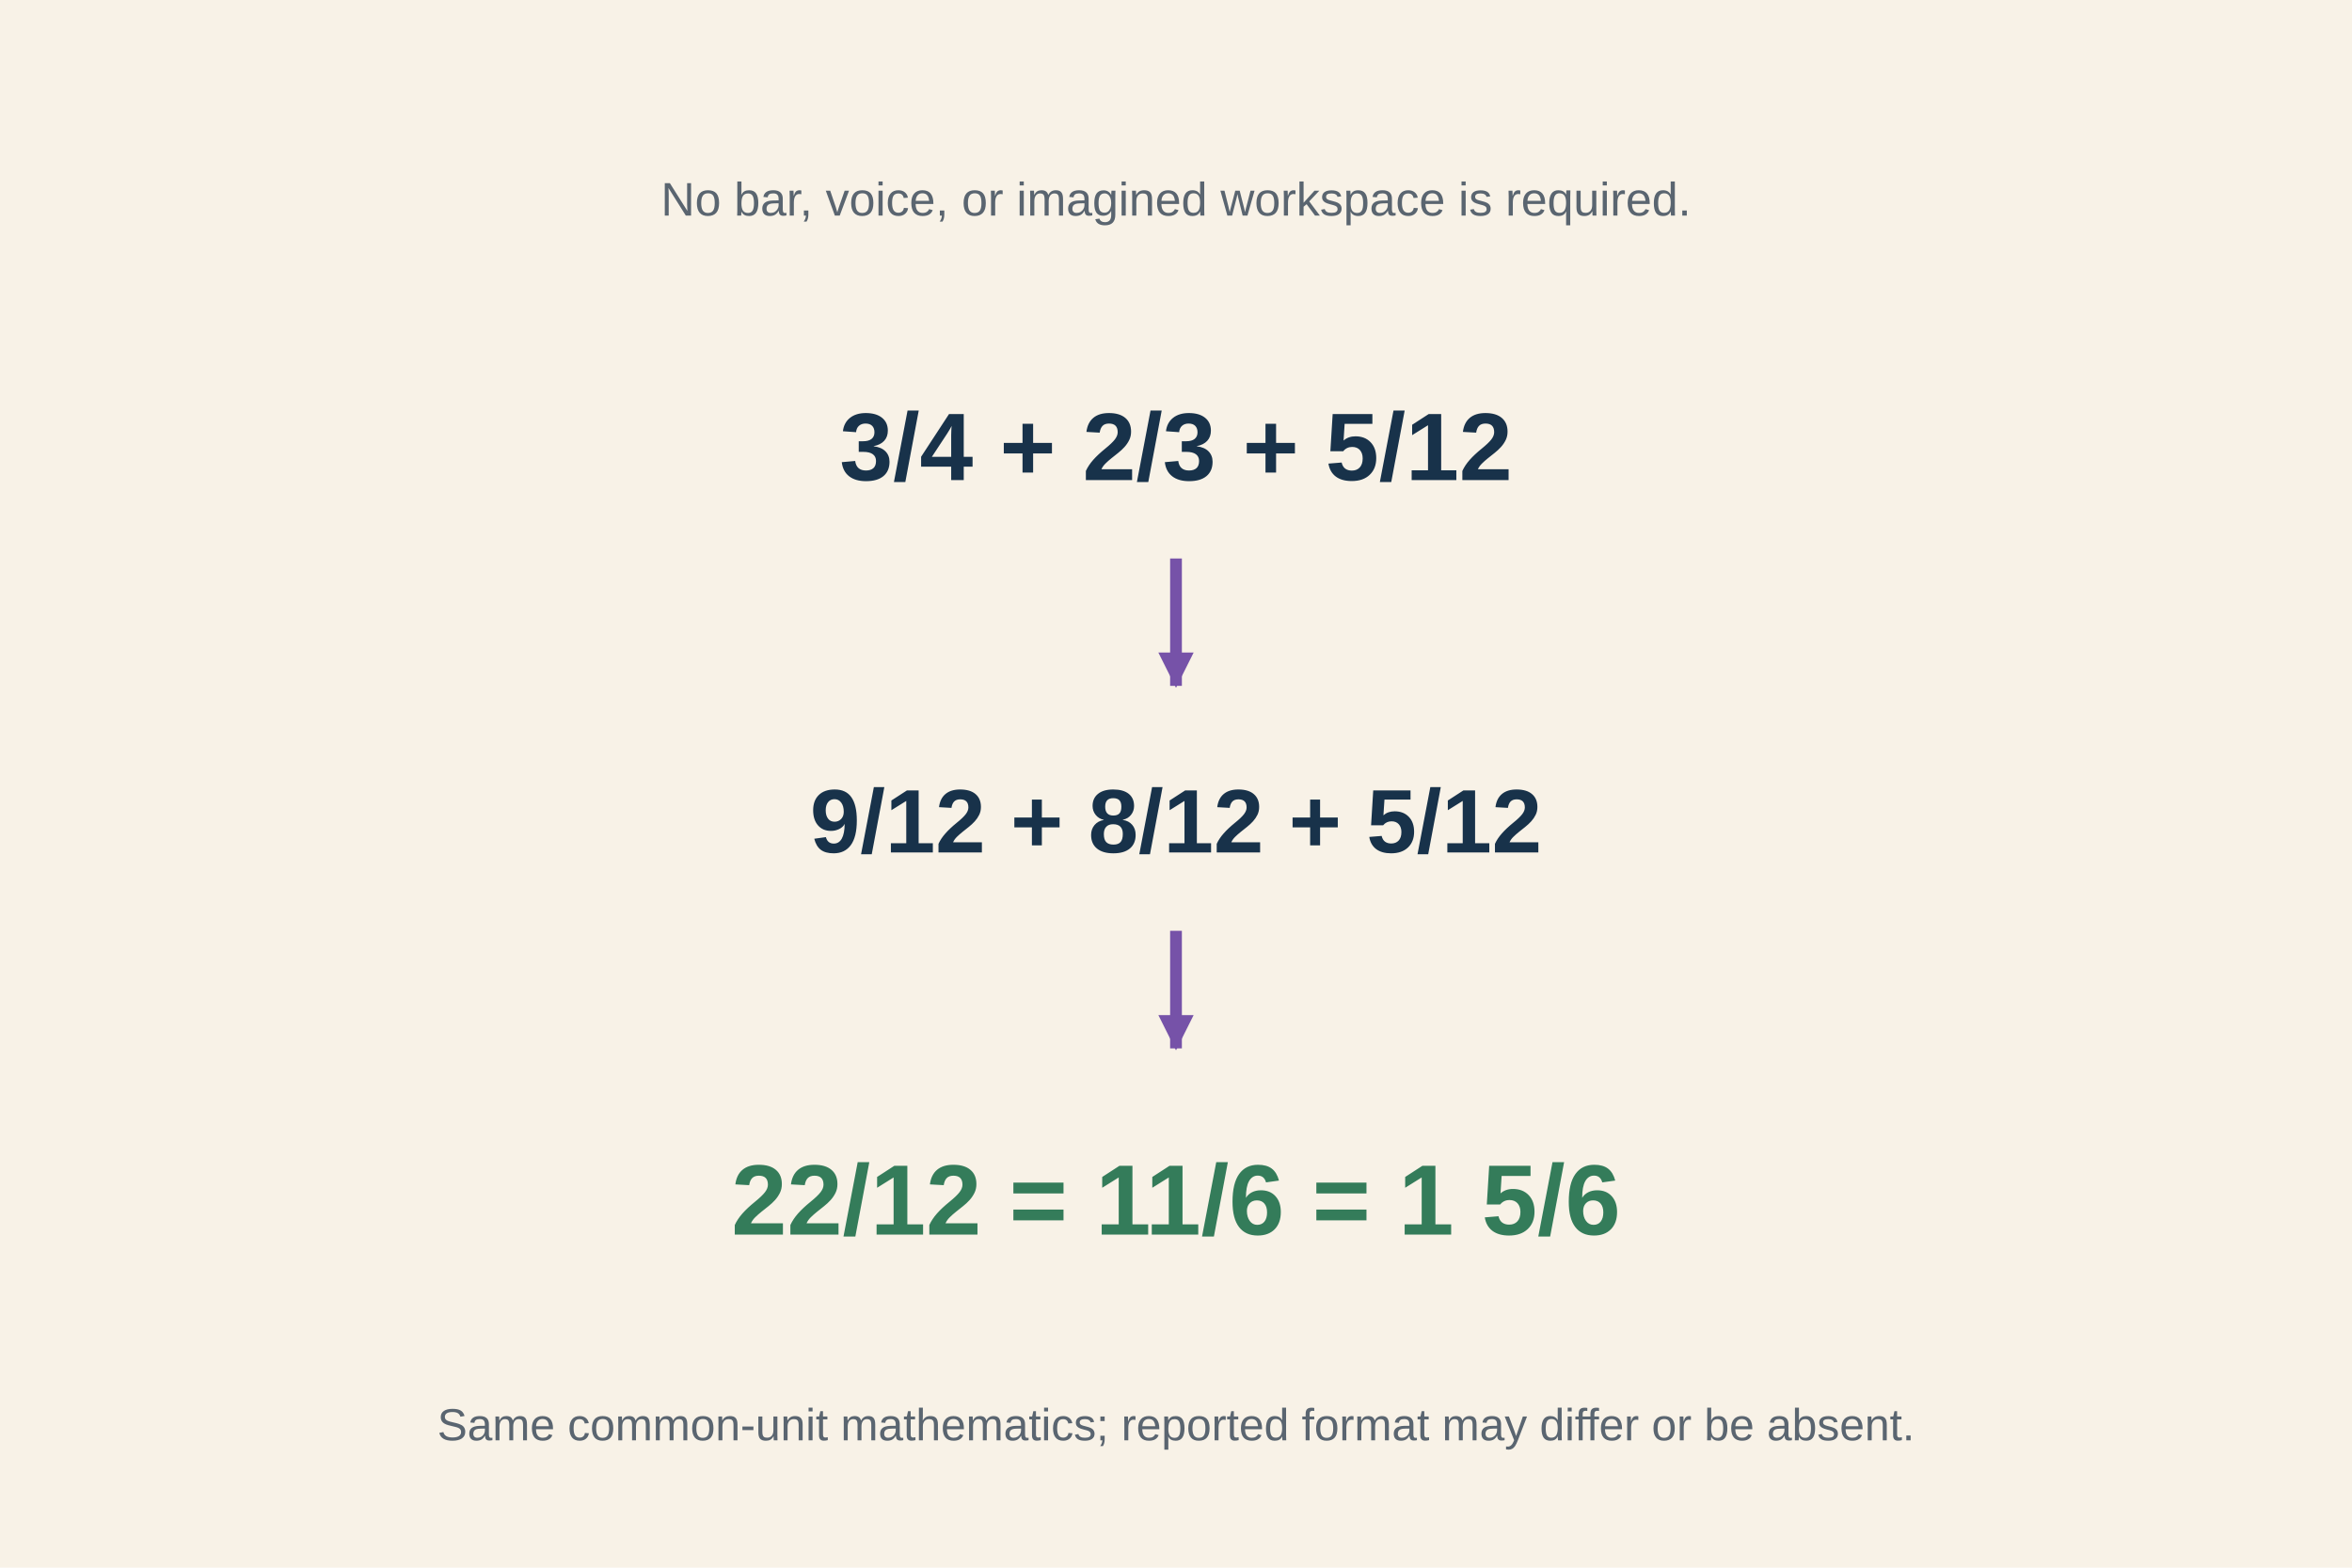
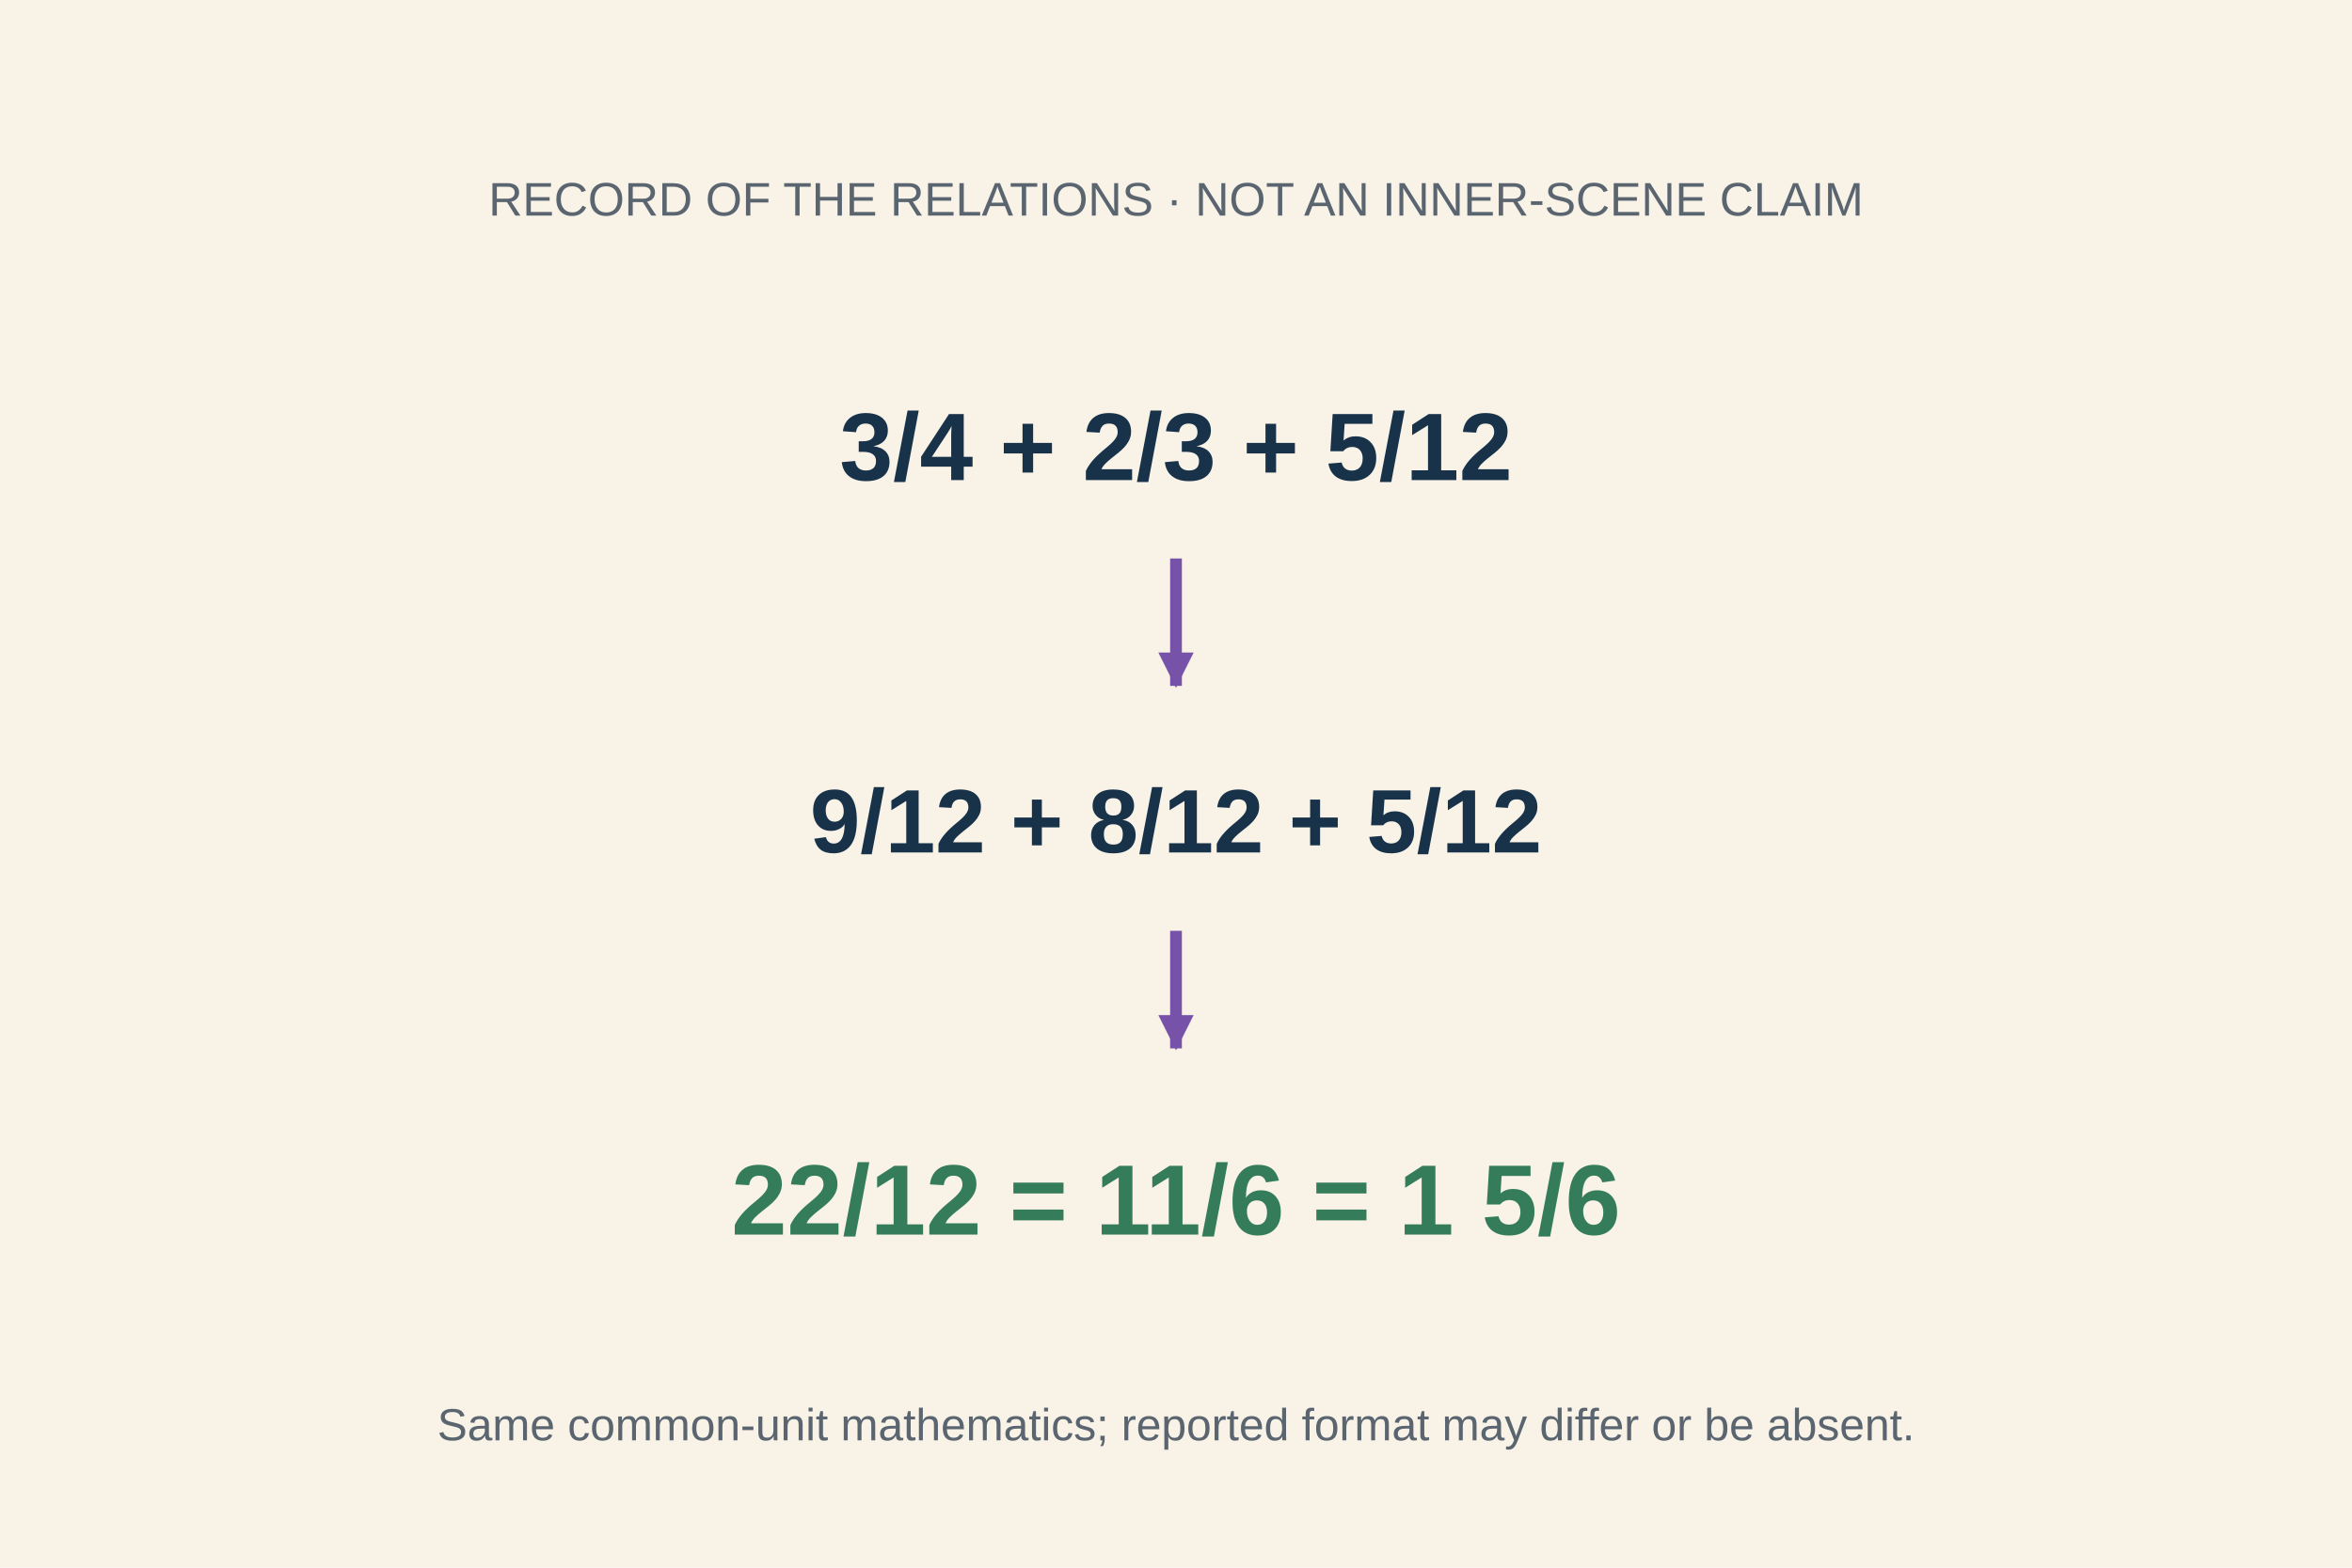
<svg xmlns="http://www.w3.org/2000/svg" width="1200" height="800" viewBox="0 0 1200 800" role="img" aria-labelledby="title desc">
  <defs>
    <marker id="a" markerWidth="18" markerHeight="18" refX="17" refY="9" orient="auto" markerUnits="userSpaceOnUse">
      <path d="M0 0l18 9-18 9z" fill="#7652A8" />
    </marker>
  </defs>
  <rect width="1200" height="800" fill="#F8F2E7" />
-   <text x="600" y="110" text-anchor="middle" font-family="Arial,sans-serif" font-size="24" fill="#5A6570">No bar, voice, or imagined workspace is required.</text>
+   <text x="600" y="110" text-anchor="middle" font-family="Arial,sans-serif" font-size="24" fill="#5A6570">RECORD OF THE RELATIONS · NOT AN INNER-SCENE CLAIM</text>
  <g font-family="Arial,sans-serif" text-anchor="middle" fill="#18324A">
    <text x="600" y="245" font-size="49" font-weight="700">3/4 + 2/3 + 5/12</text>
    <path d="M600 285v65" stroke="#7652A8" stroke-width="6" marker-end="url(#a)" />
    <text x="600" y="435" font-size="46" font-weight="700">9/12 + 8/12 + 5/12</text>
    <path d="M600 475v60" stroke="#7652A8" stroke-width="6" marker-end="url(#a)" />
    <text x="600" y="630" font-size="51" font-weight="700" fill="#347C5A">22/12 = 11/6 = 1 5/6</text>
    <text x="600" y="735" font-size="23" fill="#5A6570">Same common-unit mathematics; reported format may differ or be absent.</text>
  </g>
</svg>
